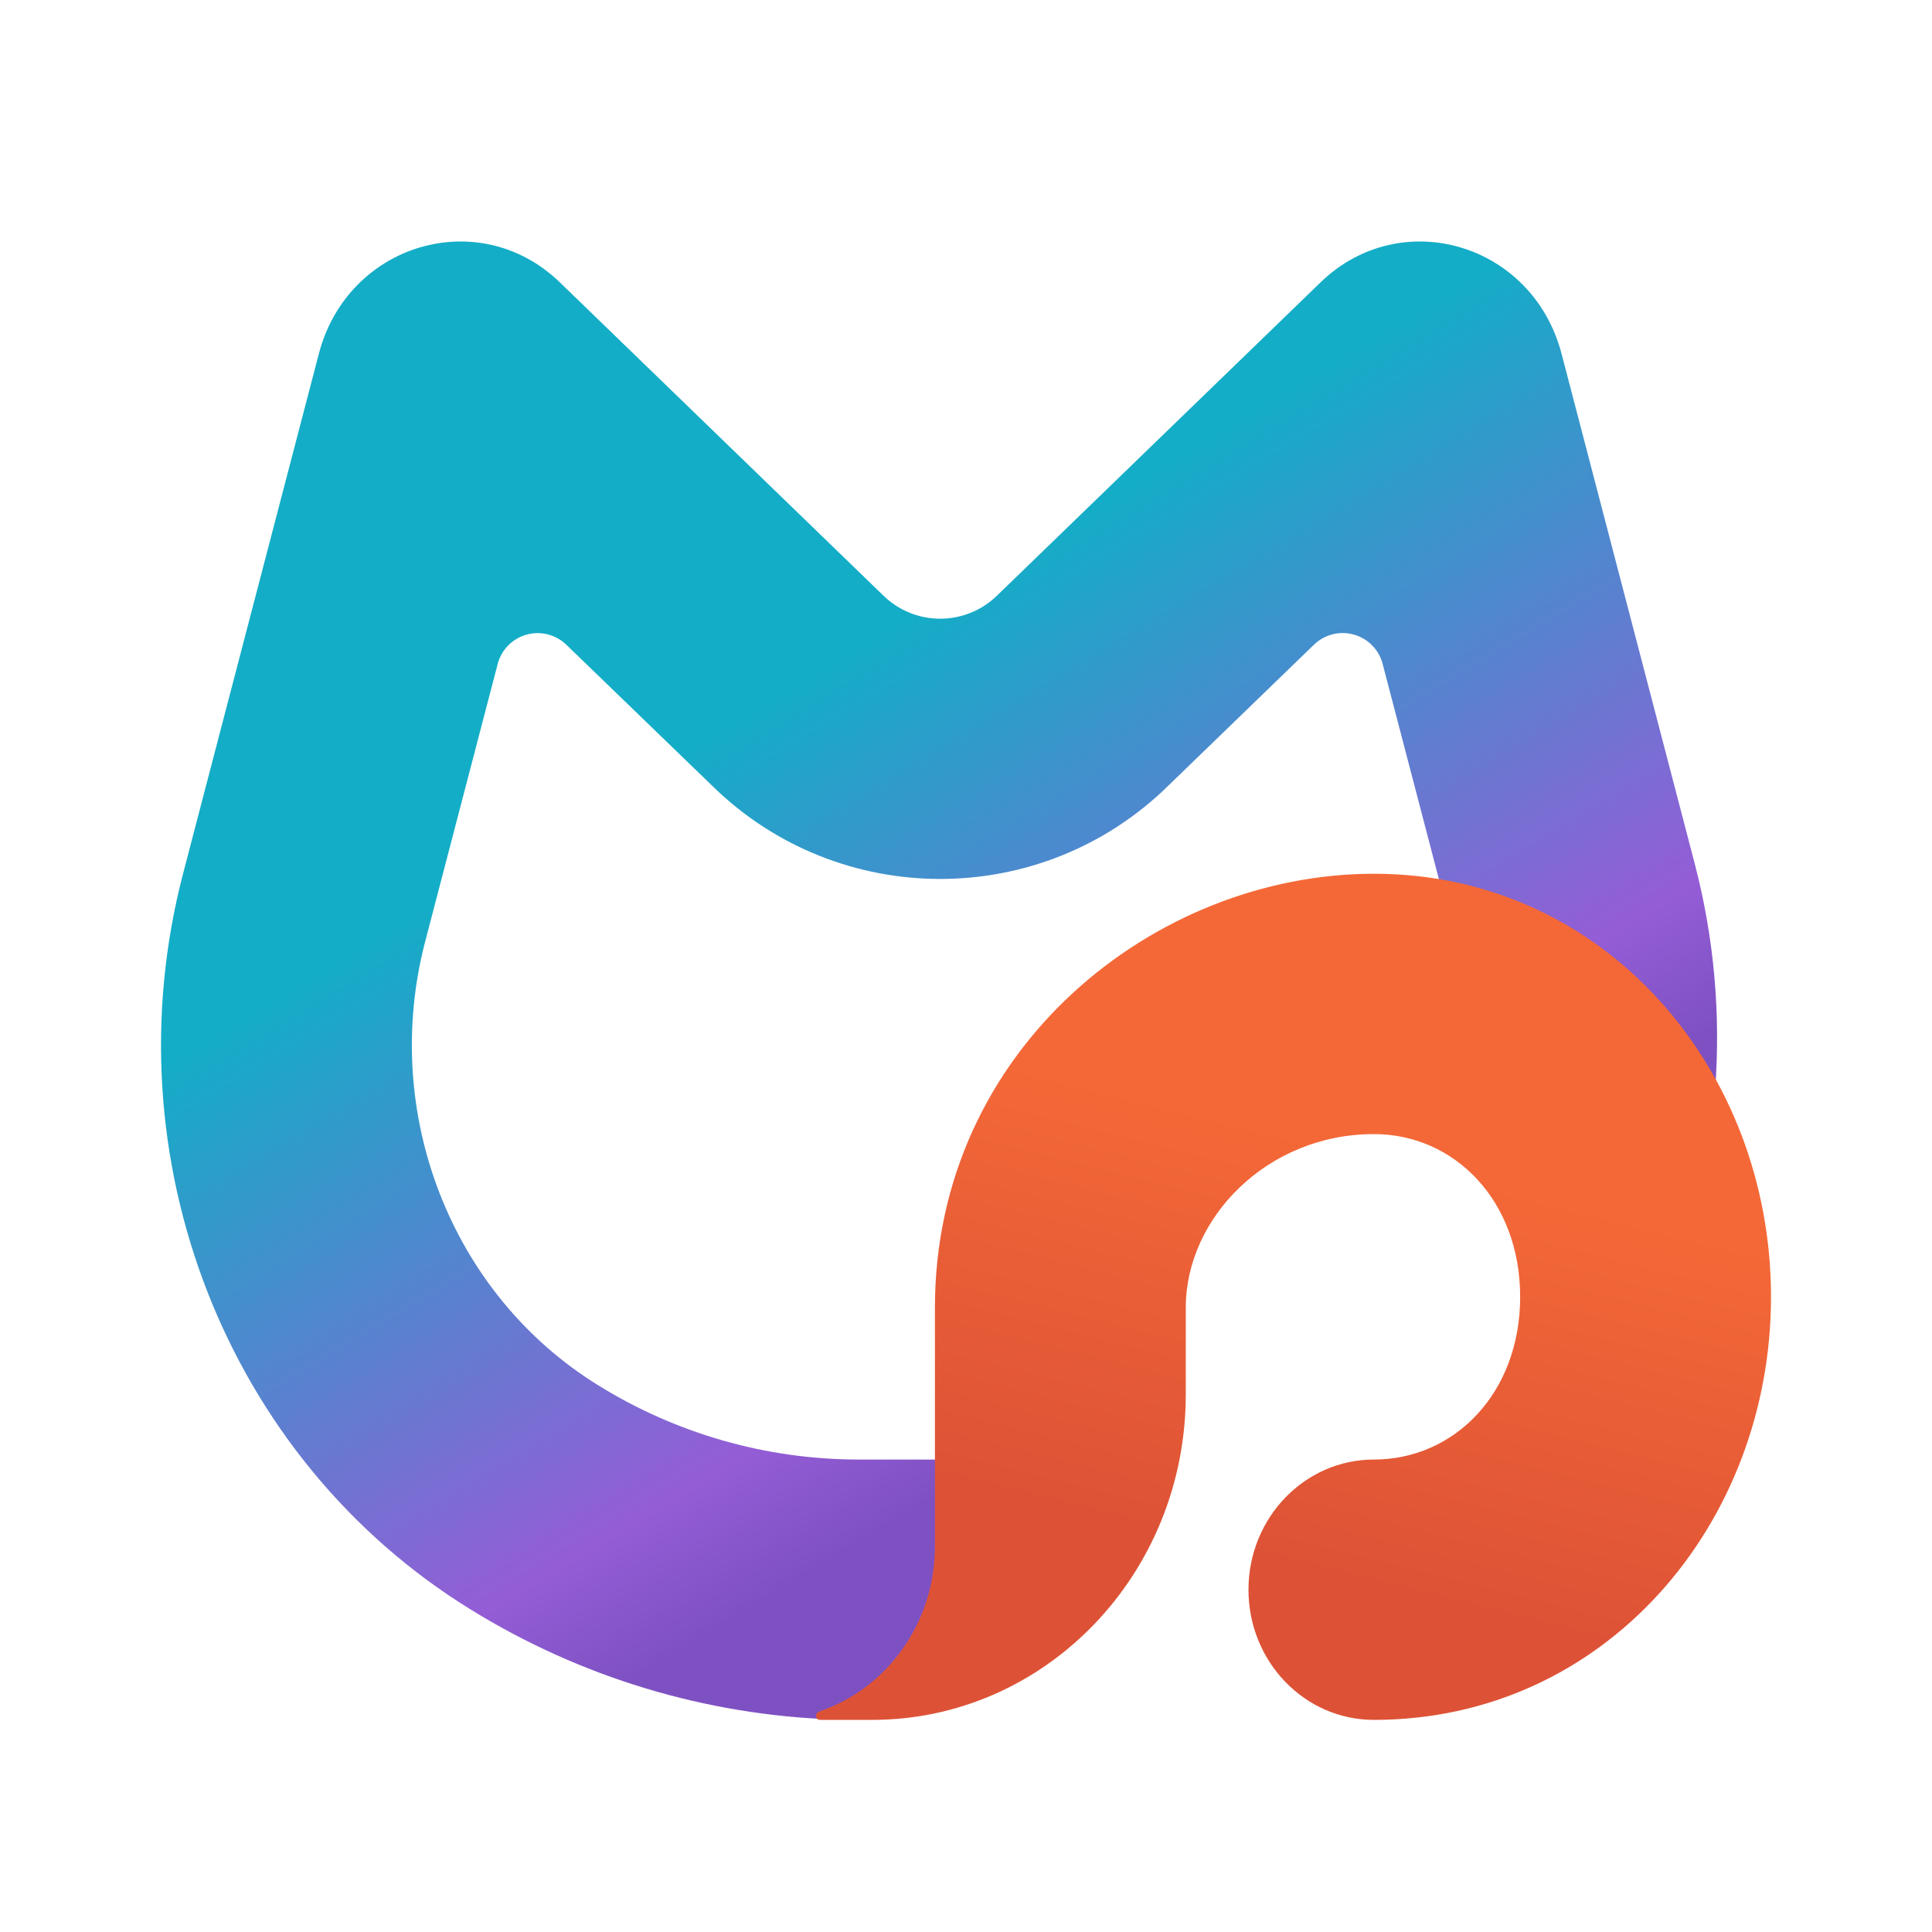
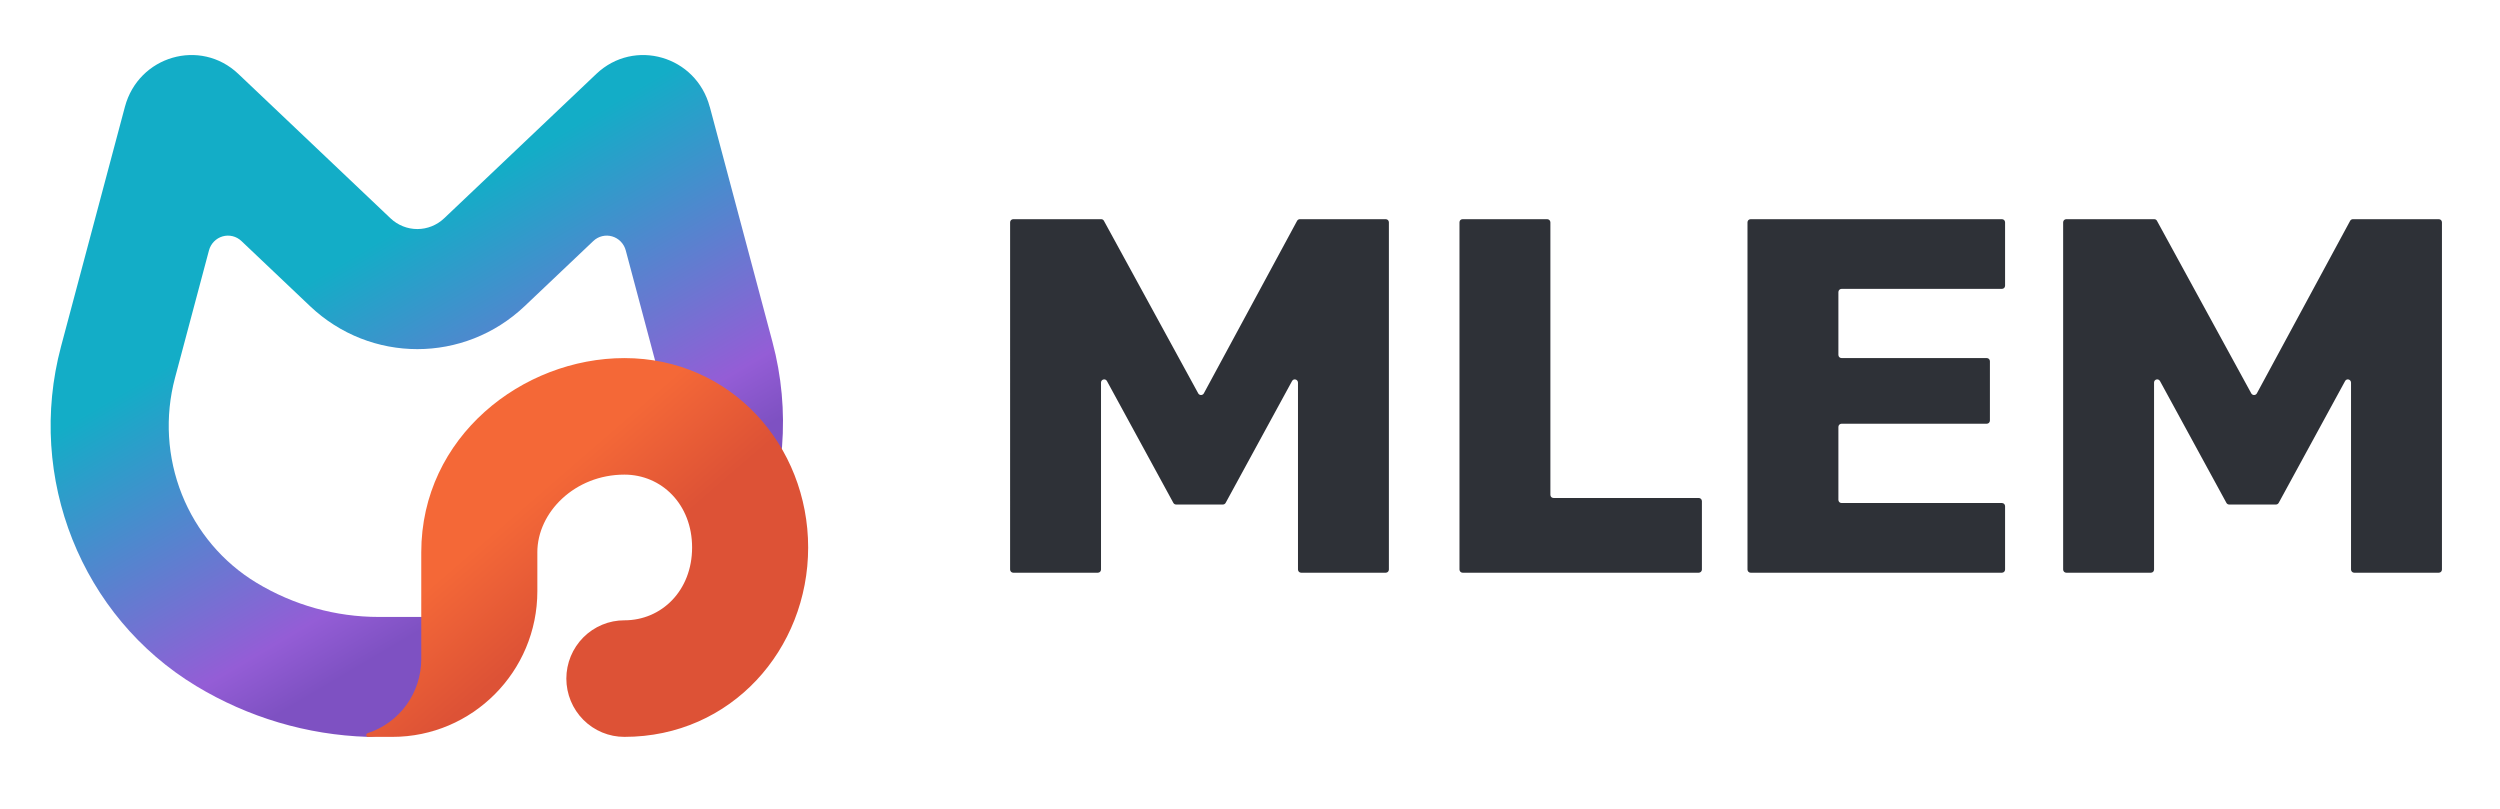
- <svg xmlns="http://www.w3.org/2000/svg" width="40" height="40" viewBox="0 0 24 24" fill="none">
-   <path d="M19.398 4.394c-.358-1.371-1.993-1.855-2.994-.886l-4.016 3.888a1.011 1.011 0 0 1-1.417 0L6.955 3.508c-1.001-.969-2.636-.485-2.994.886l-1.686 6.455c-.924 3.534.536 7.273 3.569 9.143a9.177 9.177 0 0 0 4.52 1.368.08.08 0 0 0 .081-.082c0-.03.016-.057.04-.071l1.72-1.02a.584.584 0 0 1 .121-.054c.81-.26 1.365-1.037 1.365-1.921a.152.152 0 0 0-.173-.153 6.205 6.205 0 0 1-.943.072H10.66a6.14 6.14 0 0 1-3.225-.92c-1.83-1.128-2.71-3.384-2.153-5.516l.897-3.434a.513.513 0 0 1 .855-.253L8.846 9.76a4.044 4.044 0 0 0 5.667 0l1.811-1.753a.513.513 0 0 1 .855.253l.866 3.313c.053.204.094.41.122.615.031.233.19.428.402.509a3.637 3.637 0 0 1 1.468 1.032c.357.414 1.225.368 1.268-.185a8.54 8.54 0 0 0-.253-2.817l-1.654-6.334Z" fill="url(#a)" />
-   <path d="M14.73 16.244c0-1.113 1.011-2.156 2.337-2.156.999 0 1.817.824 1.817 2.022 0 1.197-.818 2.021-1.817 2.021-.86 0-1.558.724-1.558 1.617s.697 1.617 1.558 1.617c2.872 0 4.933-2.434 4.933-5.255 0-2.822-2.061-5.256-4.933-5.256-2.73 0-5.453 2.18-5.453 5.39v2.965c0 .958-.602 1.77-1.435 2.051-.059.02-.055.105.007.105h.649c2.15 0 3.895-1.81 3.895-4.042v-1.079Z" fill="url(#b)" />
-   <defs>
-     <linearGradient id="a" x1="9.926" y1="19.609" x2="4.989" y2="11.415" gradientUnits="userSpaceOnUse">
-       <stop stop-color="#7E51C2" />
-       <stop offset=".176" stop-color="#945DD6" />
-       <stop offset="1" stop-color="#13ADC7" />
-     </linearGradient>
-     <linearGradient id="b" x1="16.152" y1="14.088" x2="14.875" y2="19.176" gradientUnits="userSpaceOnUse">
-       <stop stop-color="#F46837" />
-       <stop offset="1" stop-color="#DD5236" />
-     </linearGradient>
-   </defs>
+ <svg xmlns="http://www.w3.org/2000/svg" fill="none" height="64" viewBox="0 0 198 64" width="198">
+   <linearGradient id="a" gradientUnits="userSpaceOnUse" x1="27.791" x2="13.407" y1="53.209" y2="28.855">
+     <stop offset="0" stop-color="#7e51c2" />
+     <stop offset=".176" stop-color="#945dd6" />
+     <stop offset="1" stop-color="#13adc7" />
+   </linearGradient>
+   <linearGradient id="b" gradientUnits="userSpaceOnUse" x1="35.388" x2="41.304" y1="45.256" y2="52.093">
+     <stop offset="0" stop-color="#f46837" />
+     <stop offset="1" stop-color="#dd5236" />
+   </linearGradient>
+   <path d="m56.21 8.46c-1.074-4.034-5.979-5.457-8.982-2.606l-12.051 11.435c-.577.547-1.337.852-2.125.852s-1.548-.304-2.125-.852l-12.051-11.436c-3.003-2.851-7.907-1.426-8.983 2.607l-5.06 18.983c-2.77 10.393 1.61 21.392 10.709 26.892 4.115 2.487 8.782 3.871 13.564 4.024 3.039.091 9.981-6.195 9.983-9.26-.001-.066-.015-.131-.042-.19-.027-.06-.067-.113-.116-.155-.049-.043-.107-.074-.169-.092s-.128-.022-.191-.012c-.933.141-1.878.212-2.828.212h-5.747c-3.405-0-6.748-.934-9.677-2.704-2.67-1.612-4.748-4.072-5.915-7.002-1.167-2.93-1.359-6.17-.546-9.222l2.692-10.101c.07-.264.207-.505.396-.7.189-.195.424-.336.682-.411.258-.075.531-.081.792-.017.261.064.501.196.698.382l5.435 5.157c4.788 4.543 12.215 4.543 17.003 0l5.436-5.157c.196-.186.437-.318.697-.382.261-.064.533-.058.792.017s.493.216.682.41c.189.194.325.435.396.699l2.597 9.746c.16.6.28 1.204.364 1.807.05.338.189.655.402.919.213.264.492.464.808.578 1.691.627 3.204 1.671 4.404 3.037 1.069 1.218 3.676 1.082 3.804-.545.219-2.786-.038-5.589-.758-8.286l-4.965-18.627z" fill="url(#a)" />
+   <path d="m42.557 43.745c0-3.179 2.983-6.155 6.894-6.155 2.949 0 5.363 2.352 5.363 5.77 0 3.417-2.414 5.769-5.363 5.769-.603-.001-1.201.118-1.758.35s-1.064.572-1.491 1c-.427.429-.765.938-.997 1.498-.231.56-.35 1.161-.351 1.768.001.607.12 1.207.351 1.767.231.56.57 1.069.997 1.498.427.429.933.768 1.491 1.0.557.232 1.155.351 1.758.35 8.475 0 14.555-6.947 14.555-14.999 0-8.053-6.081-15-14.555-15-8.055 0-16.087 6.221-16.087 15.385v8.461c-.001 1.301-.411 2.568-1.171 3.619-.761 1.052-1.833 1.834-3.063 2.235-.172.055-.16.3.021.3h1.916c6.346 0 11.491-5.167 11.491-11.539v-3.077z" fill="url(#b)" />
+   <path d="m80.001 17.609c0-.14.11-.25.25-.25h6.96c.1 0 .18.05.22.13l7.47 13.67c.1.17.34.17.44 0l7.389-13.67c.022-.04.054-.072.093-.095.038-.023.083-.035.127-.035h6.8c.14 0 .25.11.25.25v27.5c0 .14-.11.25-.25.25h-6.7c-.066 0-.129-.026-.176-.073-.047-.047-.074-.111-.074-.177v-14.8c0-.27-.35-.36-.47-.13l-5.26 9.65c-.022.039-.053.072-.092.095-.039.023-.083.035-.128.035h-3.7c-.045 0-.089-.012-.128-.035s-.07-.056-.092-.095l-5.26-9.65c-.12-.23-.47-.14-.47.12v14.81c0 .14-.11.25-.25.25h-6.7c-.066 0-.13-.026-.177-.073-.047-.047-.073-.111-.073-.177zm35.59 0c0-.14.1-.25.25-.25h6.7c.13 0 .25.11.25.25v21.58c0 .14.1.25.25.25h11.5c.13 0 .25.11.25.25v5.42c0 .14-.12.25-.25.25h-18.7c-.066 0-.129-.026-.176-.073-.047-.047-.074-.111-.074-.177zm22.81 0c0-.14.11-.25.25-.25h19.901c.14 0 .25.11.25.25v5.02c0 .14-.11.25-.25.25h-12.701c-.066 0-.129.026-.176.073s-.074.111-.074.177v4.98c0 .14.11.25.25.25h11.5c.14 0 .25.11.25.25v4.7c0 .14-.11.25-.25.25h-11.5c-.066 0-.129.026-.176.073s-.074.111-.074.177v5.78c0 .14.11.25.25.25h12.701c.14 0 .25.11.25.25v5.02c0 .14-.11.25-.25.25h-19.901c-.066 0-.129-.026-.176-.073-.047-.047-.074-.111-.074-.177zm25 0c0-.14.11-.25.25-.25h6.96c.1 0 .181.05.221.13l7.47 13.67c.1.17.339.17.439 0l7.39-13.67c.022-.04.054-.072.093-.095.038-.023.083-.035.127-.035h6.801c.14 0 .25.11.25.25v27.5c0 .14-.11.25-.25.25h-6.701c-.066 0-.129-.026-.176-.073-.047-.047-.074-.111-.074-.177v-14.8c0-.27-.349-.36-.469-.13l-5.26 9.65c-.022.039-.054.072-.093.095-.038.023-.083.035-.127.035h-3.7c-.045 0-.09-.012-.128-.035-.039-.023-.071-.056-.092-.095l-5.261-9.65c-.13-.23-.47-.14-.47.12v14.81c0 .14-.11.25-.25.25h-6.7c-.066 0-.129-.026-.176-.073-.047-.047-.074-.111-.074-.177z" fill="#2e3137" />
</svg>
